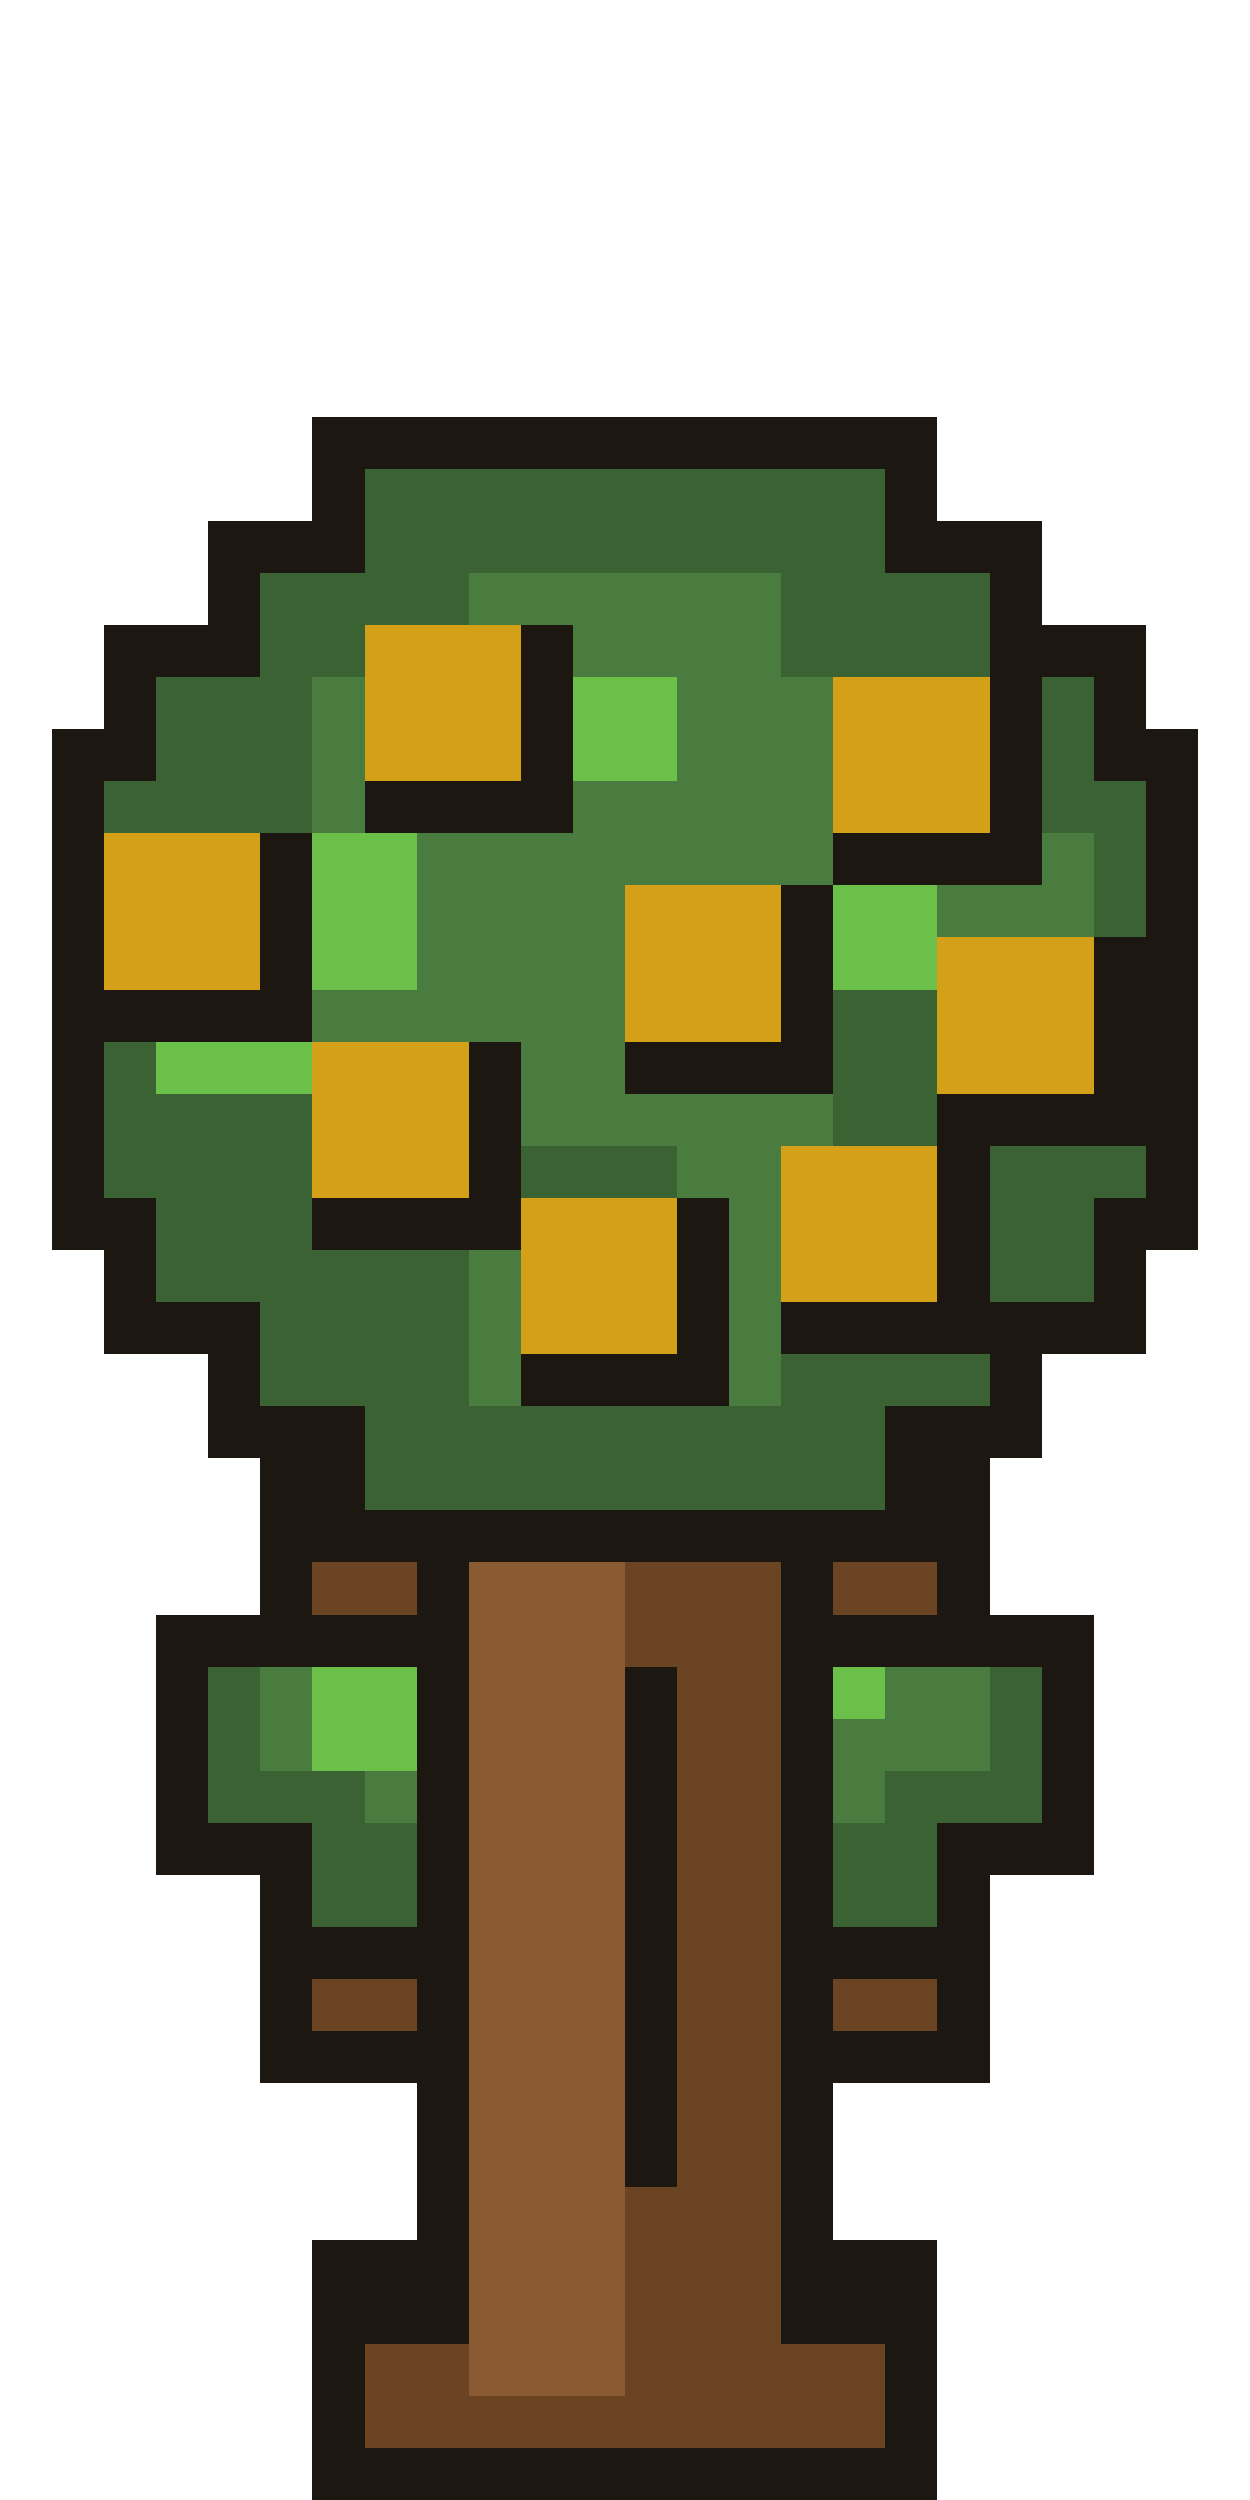
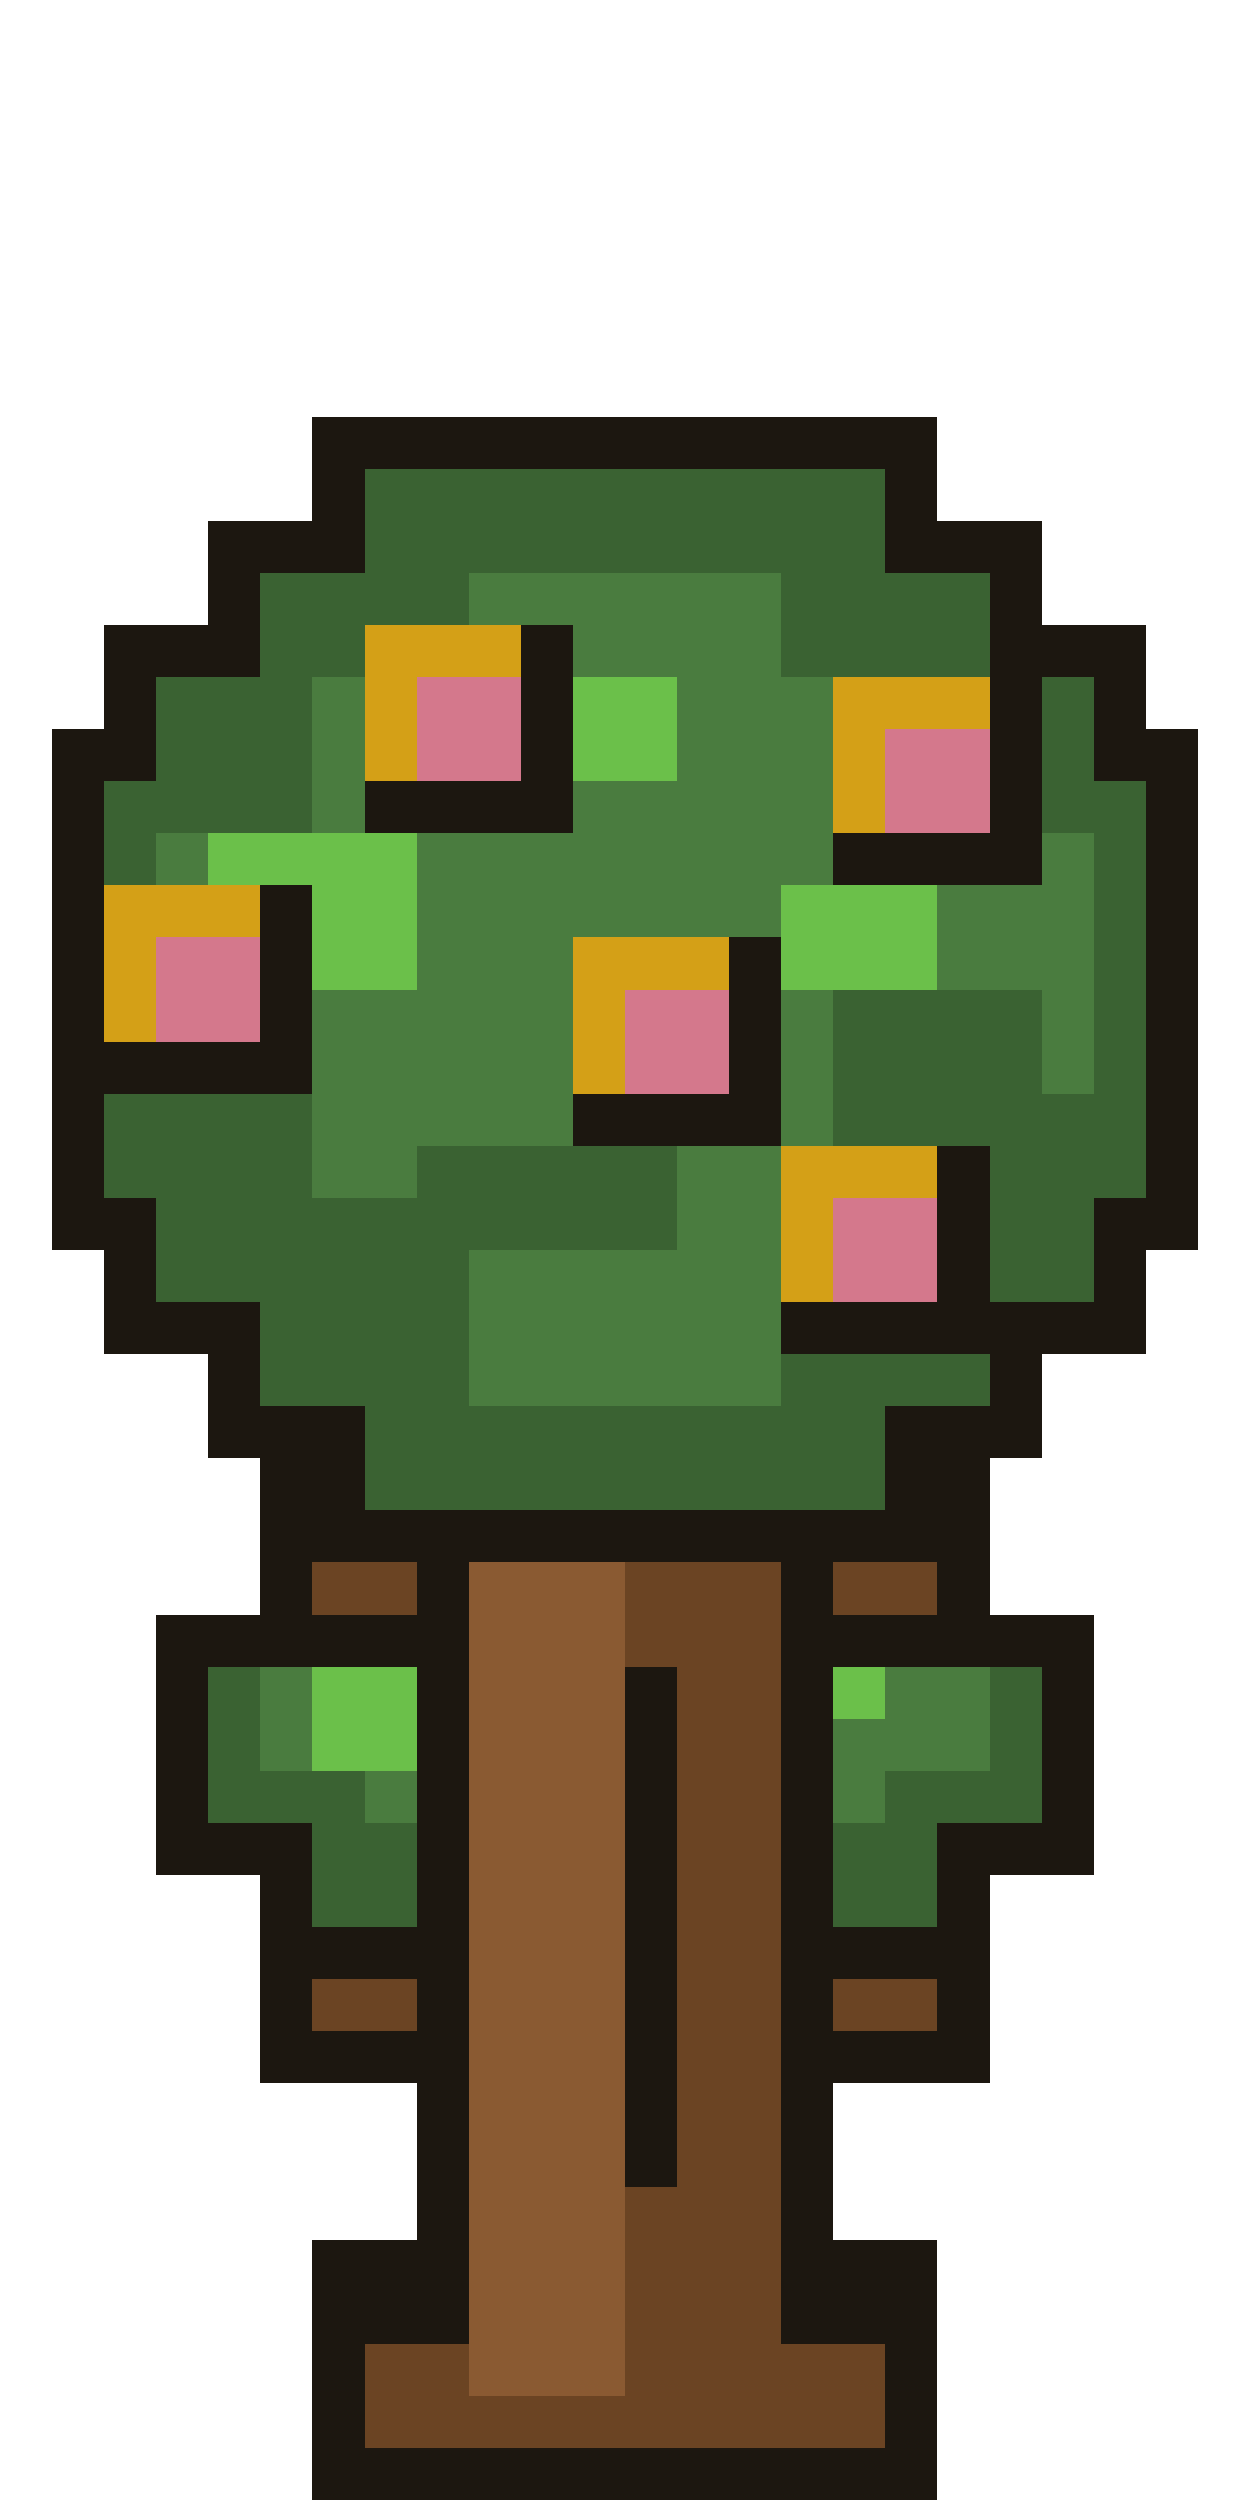
<svg xmlns="http://www.w3.org/2000/svg" viewBox="0 0 24 48" fill="none" shape-rendering="crispEdges">
  <g id="trunk">
    <rect fill="#1c1710" x="6" y="43" width="12" height="4" />
    <rect fill="#6b4423" x="7" y="44" width="10" height="2" />
    <rect fill="#8a5a32" x="8" y="44" width="4" height="1" />
    <rect fill="#1c1710" x="8" y="34" width="8" height="14" />
    <rect fill="#1c1710" x="6" y="44" width="12" height="4" />
    <rect fill="#6b4423" x="9" y="35" width="6" height="12" />
    <rect fill="#6b4423" x="7" y="45" width="10" height="2" />
    <rect fill="#8a5a32" x="9" y="35" width="3" height="11" />
    <rect fill="#1c1710" x="12" y="38" width="1" height="8" />
    <rect fill="#1c1710" x="5" y="32" width="4" height="8" />
    <rect fill="#6b4423" x="6" y="33" width="2" height="6" />
    <rect fill="#8a5a32" x="6" y="33" width="1" height="5" />
    <rect fill="#1c1710" x="15" y="32" width="4" height="8" />
    <rect fill="#6b4423" x="16" y="33" width="2" height="6" />
    <rect fill="#8a5a32" x="16" y="33" width="1" height="5" />
    <rect fill="#1c1710" x="7" y="32" width="10" height="4" />
    <rect fill="#8a5a32" x="8" y="33" width="8" height="2" />
    <rect fill="#6b4423" x="9" y="33" width="6" height="1" />
    <rect fill="#8a5a32" x="6" y="32" width="2" height="2" />
    <rect fill="#8a5a32" x="16" y="32" width="2" height="2" />
  </g>
  <g id="grow">
    <rect fill="#1c1710" x="10" y="34" width="4" height="11" />
    <rect fill="#6b4423" x="11" y="35" width="2" height="9" />
    <rect fill="#8a5a32" x="11" y="35" width="1" height="8" />
    <rect fill="#1c1710" x="8" y="38" width="3" height="3" />
    <rect fill="#3a6232" x="8" y="38" width="2" height="2" />
    <rect fill="#1c1710" x="13" y="41" width="3" height="3" />
    <rect fill="#3a6232" x="14" y="41" width="2" height="2" />
    <rect fill="#1c1710" x="5" y="29" width="14" height="9" />
    <rect fill="#1c1710" x="3" y="31" width="18" height="5" />
    <rect fill="#3a6232" x="6" y="30" width="12" height="7" />
    <rect fill="#3a6232" x="4" y="32" width="16" height="3" />
    <rect fill="#4a7c3f" x="7" y="31" width="10" height="4" />
    <rect fill="#4a7c3f" x="5" y="32" width="14" height="2" />
    <rect fill="#6bc04a" x="6" y="32" width="3" height="2" />
    <rect fill="#6bc04a" x="14" y="32" width="3" height="1" />
    <rect fill="#1c1710" x="6" y="43" width="12" height="4" />
    <rect fill="#6b4423" x="7" y="44" width="10" height="2" />
    <rect fill="#8a5a32" x="8" y="44" width="4" height="1" />
  </g>
  <g id="unripe">
    <rect fill="#1c1710" x="8" y="26" width="8" height="22" />
    <rect fill="#1c1710" x="6" y="44" width="12" height="4" />
    <rect fill="#6b4423" x="9" y="27" width="6" height="20" />
    <rect fill="#6b4423" x="7" y="45" width="10" height="2" />
    <rect fill="#8a5a32" x="9" y="27" width="3" height="19" />
    <rect fill="#1c1710" x="12" y="32" width="1" height="10" />
    <rect fill="#1c1710" x="5" y="24" width="4" height="8" />
    <rect fill="#6b4423" x="6" y="25" width="2" height="6" />
    <rect fill="#1c1710" x="15" y="24" width="4" height="8" />
    <rect fill="#6b4423" x="16" y="25" width="2" height="6" />
    <rect fill="#1c1710" x="6" y="8" width="12" height="22" />
    <rect fill="#1c1710" x="4" y="10" width="16" height="18" />
    <rect fill="#1c1710" x="2" y="12" width="20" height="14" />
    <rect fill="#1c1710" x="1" y="14" width="22" height="10" />
    <rect fill="#3a6232" x="7" y="9" width="10" height="20" />
    <rect fill="#3a6232" x="5" y="11" width="14" height="16" />
    <rect fill="#3a6232" x="3" y="13" width="18" height="12" />
    <rect fill="#3a6232" x="2" y="15" width="20" height="8" />
    <rect fill="#4a7c3f" x="9" y="11" width="6" height="16" />
    <rect fill="#4a7c3f" x="6" y="13" width="12" height="10" />
    <rect fill="#4a7c3f" x="3" y="16" width="18" height="5" />
    <rect fill="#6bc04a" x="4" y="16" width="4" height="3" />
    <rect fill="#6bc04a" x="3" y="19" width="3" height="2" />
    <rect fill="#6bc04a" x="10" y="13" width="3" height="2" />
    <rect fill="#6bc04a" x="15" y="17" width="3" height="2" />
    <rect fill="#3a6232" x="16" y="19" width="4" height="3" />
    <rect fill="#3a6232" x="8" y="22" width="5" height="2" />
  </g>
+   <g id="unripe-variant">
+     <rect fill="#1c1710" x="8" y="26" width="8" height="22" />
+     <rect fill="#1c1710" x="6" y="44" width="12" height="4" />
+     <rect fill="#6b4423" x="9" y="27" width="6" height="20" />
+     <rect fill="#6b4423" x="7" y="45" width="10" height="2" />
+     <rect fill="#8a5a32" x="9" y="27" width="3" height="19" />
+     <rect fill="#1c1710" x="12" y="32" width="1" height="10" />
+     <rect fill="#1c1710" x="5" y="24" width="4" height="8" />
+     <rect fill="#6b4423" x="6" y="25" width="2" height="6" />
+     <rect fill="#1c1710" x="15" y="24" width="4" height="8" />
+     <rect fill="#6b4423" x="16" y="25" width="2" height="6" />
+     <rect fill="#1c1710" x="6" y="8" width="12" height="22" />
+     <rect fill="#1c1710" x="4" y="10" width="16" height="18" />
+     <rect fill="#1c1710" x="2" y="12" width="20" height="14" />
+     <rect fill="#1c1710" x="1" y="14" width="22" height="10" />
+     <rect fill="#3a6232" x="7" y="9" width="10" height="20" />
+     <rect fill="#3a6232" x="5" y="11" width="14" height="16" />
+     <rect fill="#3a6232" x="3" y="13" width="18" height="12" />
+     <rect fill="#3a6232" x="2" y="15" width="20" height="8" />
+     <rect fill="#4a7c3f" x="9" y="11" width="6" height="16" />
+     <rect fill="#4a7c3f" x="6" y="13" width="12" height="10" />
+     <rect fill="#4a7c3f" x="3" y="16" width="18" height="5" />
+     <rect fill="#6bc04a" x="4" y="16" width="4" height="3" />
+     <rect fill="#6bc04a" x="3" y="19" width="3" height="2" />
+     <rect fill="#6bc04a" x="10" y="13" width="3" height="2" />
+     <rect fill="#6bc04a" x="15" y="17" width="3" height="2" />
+     <rect fill="#3a6232" x="16" y="19" width="4" height="3" />
+     <rect fill="#3a6232" x="8" y="22" width="5" height="2" />
+   </g>
+   <g id="unripe-variant-2">
+     <rect fill="#1c1710" x="8" y="26" width="8" height="22" />
+     <rect fill="#1c1710" x="6" y="44" width="12" height="4" />
+     <rect fill="#6b4423" x="9" y="27" width="6" height="20" />
+     <rect fill="#6b4423" x="7" y="45" width="10" height="2" />
+     <rect fill="#8a5a32" x="9" y="27" width="3" height="19" />
+     <rect fill="#1c1710" x="12" y="32" width="1" height="10" />
+     <rect fill="#1c1710" x="5" y="24" width="4" height="8" />
+     <rect fill="#6b4423" x="6" y="25" width="2" height="6" />
+     <rect fill="#1c1710" x="15" y="24" width="4" height="8" />
+     <rect fill="#6b4423" x="16" y="25" width="2" height="6" />
+     <rect fill="#1c1710" x="6" y="8" width="12" height="22" />
+     <rect fill="#1c1710" x="4" y="10" width="16" height="18" />
+     <rect fill="#1c1710" x="2" y="12" width="20" height="14" />
+     <rect fill="#1c1710" x="1" y="14" width="22" height="10" />
+     <rect fill="#3a6232" x="7" y="9" width="10" height="20" />
+     <rect fill="#3a6232" x="5" y="11" width="14" height="16" />
+     <rect fill="#3a6232" x="3" y="13" width="18" height="12" />
+     <rect fill="#3a6232" x="2" y="15" width="20" height="8" />
+     <rect fill="#4a7c3f" x="9" y="11" width="6" height="16" />
+     <rect fill="#4a7c3f" x="6" y="13" width="12" height="10" />
+     <rect fill="#4a7c3f" x="3" y="16" width="18" height="5" />
+     <rect fill="#6bc04a" x="4" y="16" width="4" height="3" />
+     <rect fill="#6bc04a" x="3" y="19" width="3" height="2" />
+     <rect fill="#6bc04a" x="10" y="13" width="3" height="2" />
+     <rect fill="#6bc04a" x="15" y="17" width="3" height="2" />
+     <rect fill="#3a6232" x="16" y="19" width="4" height="3" />
+     <rect fill="#3a6232" x="8" y="22" width="5" height="2" />
+   </g>
+   <g id="unripe-heirloom">
+     <rect fill="#1c1710" x="8" y="26" width="8" height="22" />
+     <rect fill="#1c1710" x="6" y="44" width="12" height="4" />
+     <rect fill="#6b4423" x="9" y="27" width="6" height="20" />
+     <rect fill="#6b4423" x="7" y="45" width="10" height="2" />
+     <rect fill="#8a5a32" x="9" y="27" width="3" height="19" />
+     <rect fill="#1c1710" x="12" y="32" width="1" height="10" />
+     <rect fill="#1c1710" x="5" y="24" width="4" height="8" />
+     <rect fill="#6b4423" x="6" y="25" width="2" height="6" />
+     <rect fill="#1c1710" x="15" y="24" width="4" height="8" />
+     <rect fill="#6b4423" x="16" y="25" width="2" height="6" />
+     <rect fill="#1c1710" x="6" y="8" width="12" height="22" />
+     <rect fill="#1c1710" x="4" y="10" width="16" height="18" />
+     <rect fill="#1c1710" x="2" y="12" width="20" height="14" />
+     <rect fill="#1c1710" x="1" y="14" width="22" height="10" />
+     <rect fill="#3a6232" x="7" y="9" width="10" height="20" />
+     <rect fill="#3a6232" x="5" y="11" width="14" height="16" />
+     <rect fill="#3a6232" x="3" y="13" width="18" height="12" />
+     <rect fill="#3a6232" x="2" y="15" width="20" height="8" />
+     <rect fill="#4a7c3f" x="9" y="11" width="6" height="16" />
+     <rect fill="#4a7c3f" x="6" y="13" width="12" height="10" />
+     <rect fill="#4a7c3f" x="3" y="16" width="18" height="5" />
+     <rect fill="#6bc04a" x="4" y="16" width="4" height="3" />
+     <rect fill="#6bc04a" x="3" y="19" width="3" height="2" />
+     <rect fill="#6bc04a" x="10" y="13" width="3" height="2" />
+     <rect fill="#6bc04a" x="15" y="17" width="3" height="2" />
+     <rect fill="#3a6232" x="16" y="19" width="4" height="3" />
+     <rect fill="#3a6232" x="8" y="22" width="5" height="2" />
+   </g>
  <g id="ripe">
    <rect fill="#1c1710" x="8" y="26" width="8" height="22" />
    <rect fill="#1c1710" x="6" y="44" width="12" height="4" />
    <rect fill="#6b4423" x="9" y="27" width="6" height="20" />
    <rect fill="#6b4423" x="7" y="45" width="10" height="2" />
    <rect fill="#8a5a32" x="9" y="27" width="3" height="19" />
    <rect fill="#1c1710" x="12" y="32" width="1" height="10" />
    <rect fill="#1c1710" x="5" y="24" width="4" height="8" />
    <rect fill="#6b4423" x="6" y="25" width="2" height="6" />
    <rect fill="#1c1710" x="15" y="24" width="4" height="8" />
    <rect fill="#6b4423" x="16" y="25" width="2" height="6" />
    <rect fill="#1c1710" x="6" y="8" width="12" height="22" />
    <rect fill="#1c1710" x="4" y="10" width="16" height="18" />
    <rect fill="#1c1710" x="2" y="12" width="20" height="14" />
    <rect fill="#1c1710" x="1" y="14" width="22" height="10" />
    <rect fill="#3a6232" x="7" y="9" width="10" height="20" />
    <rect fill="#3a6232" x="5" y="11" width="14" height="16" />
    <rect fill="#3a6232" x="3" y="13" width="18" height="12" />
    <rect fill="#3a6232" x="2" y="15" width="20" height="8" />
    <rect fill="#4a7c3f" x="9" y="11" width="6" height="16" />
    <rect fill="#4a7c3f" x="6" y="13" width="12" height="10" />
    <rect fill="#4a7c3f" x="3" y="16" width="18" height="5" />
    <rect fill="#6bc04a" x="4" y="16" width="4" height="3" />
    <rect fill="#6bc04a" x="3" y="19" width="3" height="2" />
    <rect fill="#6bc04a" x="10" y="13" width="3" height="2" />
    <rect fill="#6bc04a" x="15" y="17" width="3" height="2" />
    <rect fill="#3a6232" x="16" y="19" width="4" height="3" />
    <rect fill="#3a6232" x="8" y="22" width="5" height="2" />
    <rect fill="#1c1710" x="7" y="12" width="4" height="4" />
    <rect fill="#d4a017" x="7" y="12" width="3" height="3" />
    <rect fill="#1c1710" x="16" y="13" width="4" height="4" />
    <rect fill="#d4a017" x="16" y="13" width="3" height="3" />
    <rect fill="#1c1710" x="2" y="16" width="4" height="4" />
    <rect fill="#d4a017" x="2" y="16" width="3" height="3" />
    <rect fill="#1c1710" x="12" y="17" width="4" height="4" />
    <rect fill="#d4a017" x="12" y="17" width="3" height="3" />
    <rect fill="#1c1710" x="18" y="18" width="4" height="4" />
    <rect fill="#d4a017" x="18" y="18" width="3" height="3" />
    <rect fill="#1c1710" x="6" y="20" width="4" height="4" />
    <rect fill="#d4a017" x="6" y="20" width="3" height="3" />
    <rect fill="#1c1710" x="15" y="22" width="4" height="4" />
    <rect fill="#d4a017" x="15" y="22" width="3" height="3" />
    <rect fill="#1c1710" x="10" y="23" width="4" height="4" />
    <rect fill="#d4a017" x="10" y="23" width="3" height="3" />
  </g>
+   <g id="ripe-variant">
+     <rect fill="#1c1710" x="8" y="26" width="8" height="22" />
+     <rect fill="#1c1710" x="6" y="44" width="12" height="4" />
+     <rect fill="#6b4423" x="9" y="27" width="6" height="20" />
+     <rect fill="#6b4423" x="7" y="45" width="10" height="2" />
+     <rect fill="#8a5a32" x="9" y="27" width="3" height="19" />
+     <rect fill="#1c1710" x="12" y="32" width="1" height="10" />
+     <rect fill="#1c1710" x="5" y="24" width="4" height="8" />
+     <rect fill="#6b4423" x="6" y="25" width="2" height="6" />
+     <rect fill="#1c1710" x="15" y="24" width="4" height="8" />
+     <rect fill="#6b4423" x="16" y="25" width="2" height="6" />
+     <rect fill="#1c1710" x="6" y="8" width="12" height="22" />
+     <rect fill="#1c1710" x="4" y="10" width="16" height="18" />
+     <rect fill="#1c1710" x="2" y="12" width="20" height="14" />
+     <rect fill="#1c1710" x="1" y="14" width="22" height="10" />
+     <rect fill="#3a6232" x="7" y="9" width="10" height="20" />
+     <rect fill="#3a6232" x="5" y="11" width="14" height="16" />
+     <rect fill="#3a6232" x="3" y="13" width="18" height="12" />
+     <rect fill="#3a6232" x="2" y="15" width="20" height="8" />
+     <rect fill="#4a7c3f" x="9" y="11" width="6" height="16" />
+     <rect fill="#4a7c3f" x="6" y="13" width="12" height="10" />
+     <rect fill="#4a7c3f" x="3" y="16" width="18" height="5" />
+     <rect fill="#6bc04a" x="4" y="16" width="4" height="3" />
+     <rect fill="#6bc04a" x="3" y="19" width="3" height="2" />
+     <rect fill="#6bc04a" x="10" y="13" width="3" height="2" />
+     <rect fill="#6bc04a" x="15" y="17" width="3" height="2" />
+     <rect fill="#3a6232" x="16" y="19" width="4" height="3" />
+     <rect fill="#3a6232" x="8" y="22" width="5" height="2" />
+     <rect fill="#1c1710" x="5" y="11" width="5" height="5" />
+     <rect fill="#d4a017" x="5" y="11" width="4" height="4" />
+     <rect fill="#1c1710" x="14" y="12" width="5" height="5" />
+     <rect fill="#d4a017" x="14" y="12" width="4" height="4" />
+     <rect fill="#1c1710" x="1" y="16" width="5" height="5" />
+     <rect fill="#d4a017" x="1" y="16" width="4" height="4" />
+     <rect fill="#1c1710" x="10" y="17" width="5" height="5" />
+     <rect fill="#d4a017" x="10" y="17" width="4" height="4" />
+     <rect fill="#1c1710" x="16" y="20" width="5" height="5" />
+     <rect fill="#d4a017" x="16" y="20" width="4" height="4" />
+   </g>
+   <g id="ripe-variant-2">
+     <rect fill="#1c1710" x="8" y="26" width="8" height="22" />
+     <rect fill="#1c1710" x="6" y="44" width="12" height="4" />
+     <rect fill="#6b4423" x="9" y="27" width="6" height="20" />
+     <rect fill="#6b4423" x="7" y="45" width="10" height="2" />
+     <rect fill="#8a5a32" x="9" y="27" width="3" height="19" />
+     <rect fill="#1c1710" x="12" y="32" width="1" height="10" />
+     <rect fill="#1c1710" x="5" y="24" width="4" height="8" />
+     <rect fill="#6b4423" x="6" y="25" width="2" height="6" />
+     <rect fill="#1c1710" x="15" y="24" width="4" height="8" />
+     <rect fill="#6b4423" x="16" y="25" width="2" height="6" />
+     <rect fill="#1c1710" x="6" y="8" width="12" height="22" />
+     <rect fill="#1c1710" x="4" y="10" width="16" height="18" />
+     <rect fill="#1c1710" x="2" y="12" width="20" height="14" />
+     <rect fill="#1c1710" x="1" y="14" width="22" height="10" />
+     <rect fill="#3a6232" x="7" y="9" width="10" height="20" />
+     <rect fill="#3a6232" x="5" y="11" width="14" height="16" />
+     <rect fill="#3a6232" x="3" y="13" width="18" height="12" />
+     <rect fill="#3a6232" x="2" y="15" width="20" height="8" />
+     <rect fill="#4a7c3f" x="9" y="11" width="6" height="16" />
+     <rect fill="#4a7c3f" x="6" y="13" width="12" height="10" />
+     <rect fill="#4a7c3f" x="3" y="16" width="18" height="5" />
+     <rect fill="#6bc04a" x="4" y="16" width="4" height="3" />
+     <rect fill="#6bc04a" x="3" y="19" width="3" height="2" />
+     <rect fill="#6bc04a" x="10" y="13" width="3" height="2" />
+     <rect fill="#6bc04a" x="15" y="17" width="3" height="2" />
+     <rect fill="#3a6232" x="16" y="19" width="4" height="3" />
+     <rect fill="#3a6232" x="8" y="22" width="5" height="2" />
+     <rect fill="#1c1710" x="8" y="11" width="3" height="3" />
+     <rect fill="#d4788c" x="8" y="11" width="2" height="2" />
+     <rect fill="#1c1710" x="16" y="12" width="3" height="3" />
+     <rect fill="#d4788c" x="16" y="12" width="2" height="2" />
+     <rect fill="#1c1710" x="2" y="14" width="3" height="3" />
+     <rect fill="#d4788c" x="2" y="14" width="2" height="2" />
+     <rect fill="#1c1710" x="12" y="15" width="3" height="3" />
+     <rect fill="#d4788c" x="12" y="15" width="2" height="2" />
+     <rect fill="#1c1710" x="19" y="17" width="3" height="3" />
+     <rect fill="#d4788c" x="19" y="17" width="2" height="2" />
+     <rect fill="#1c1710" x="5" y="19" width="3" height="3" />
+     <rect fill="#d4788c" x="5" y="19" width="2" height="2" />
+     <rect fill="#1c1710" x="14" y="20" width="3" height="3" />
+     <rect fill="#d4788c" x="14" y="20" width="2" height="2" />
+     <rect fill="#1c1710" x="9" y="22" width="3" height="3" />
+     <rect fill="#d4788c" x="9" y="22" width="2" height="2" />
+     <rect fill="#1c1710" x="17" y="23" width="3" height="3" />
+     <rect fill="#d4788c" x="17" y="23" width="2" height="2" />
+   </g>
+   <g id="ripe-heirloom">
+     <rect fill="#1c1710" x="8" y="26" width="8" height="22" />
+     <rect fill="#1c1710" x="6" y="44" width="12" height="4" />
+     <rect fill="#6b4423" x="9" y="27" width="6" height="20" />
+     <rect fill="#6b4423" x="7" y="45" width="10" height="2" />
+     <rect fill="#8a5a32" x="9" y="27" width="3" height="19" />
+     <rect fill="#1c1710" x="12" y="32" width="1" height="10" />
+     <rect fill="#1c1710" x="5" y="24" width="4" height="8" />
+     <rect fill="#6b4423" x="6" y="25" width="2" height="6" />
+     <rect fill="#1c1710" x="15" y="24" width="4" height="8" />
+     <rect fill="#6b4423" x="16" y="25" width="2" height="6" />
+     <rect fill="#1c1710" x="6" y="8" width="12" height="22" />
+     <rect fill="#1c1710" x="4" y="10" width="16" height="18" />
+     <rect fill="#1c1710" x="2" y="12" width="20" height="14" />
+     <rect fill="#1c1710" x="1" y="14" width="22" height="10" />
+     <rect fill="#3a6232" x="7" y="9" width="10" height="20" />
+     <rect fill="#3a6232" x="5" y="11" width="14" height="16" />
+     <rect fill="#3a6232" x="3" y="13" width="18" height="12" />
+     <rect fill="#3a6232" x="2" y="15" width="20" height="8" />
+     <rect fill="#4a7c3f" x="9" y="11" width="6" height="16" />
+     <rect fill="#4a7c3f" x="6" y="13" width="12" height="10" />
+     <rect fill="#4a7c3f" x="3" y="16" width="18" height="5" />
+     <rect fill="#6bc04a" x="4" y="16" width="4" height="3" />
+     <rect fill="#6bc04a" x="3" y="19" width="3" height="2" />
+     <rect fill="#6bc04a" x="10" y="13" width="3" height="2" />
+     <rect fill="#6bc04a" x="15" y="17" width="3" height="2" />
+     <rect fill="#3a6232" x="16" y="19" width="4" height="3" />
+     <rect fill="#3a6232" x="8" y="22" width="5" height="2" />
+     <rect fill="#1c1710" x="7" y="12" width="4" height="4" />
+     <rect fill="#d4a017" x="7" y="12" width="3" height="3" />
+     <rect fill="#d4788c" x="8" y="13" width="2" height="2" />
+     <rect fill="#1c1710" x="16" y="13" width="4" height="4" />
+     <rect fill="#d4a017" x="16" y="13" width="3" height="3" />
+     <rect fill="#d4788c" x="17" y="14" width="2" height="2" />
+     <rect fill="#1c1710" x="2" y="17" width="4" height="4" />
+     <rect fill="#d4a017" x="2" y="17" width="3" height="3" />
+     <rect fill="#d4788c" x="3" y="18" width="2" height="2" />
+     <rect fill="#1c1710" x="11" y="18" width="4" height="4" />
+     <rect fill="#d4a017" x="11" y="18" width="3" height="3" />
+     <rect fill="#d4788c" x="12" y="19" width="2" height="2" />
+     <rect fill="#1c1710" x="15" y="22" width="4" height="4" />
+     <rect fill="#d4a017" x="15" y="22" width="3" height="3" />
+     <rect fill="#d4788c" x="16" y="23" width="2" height="2" />
+   </g>
</svg>
